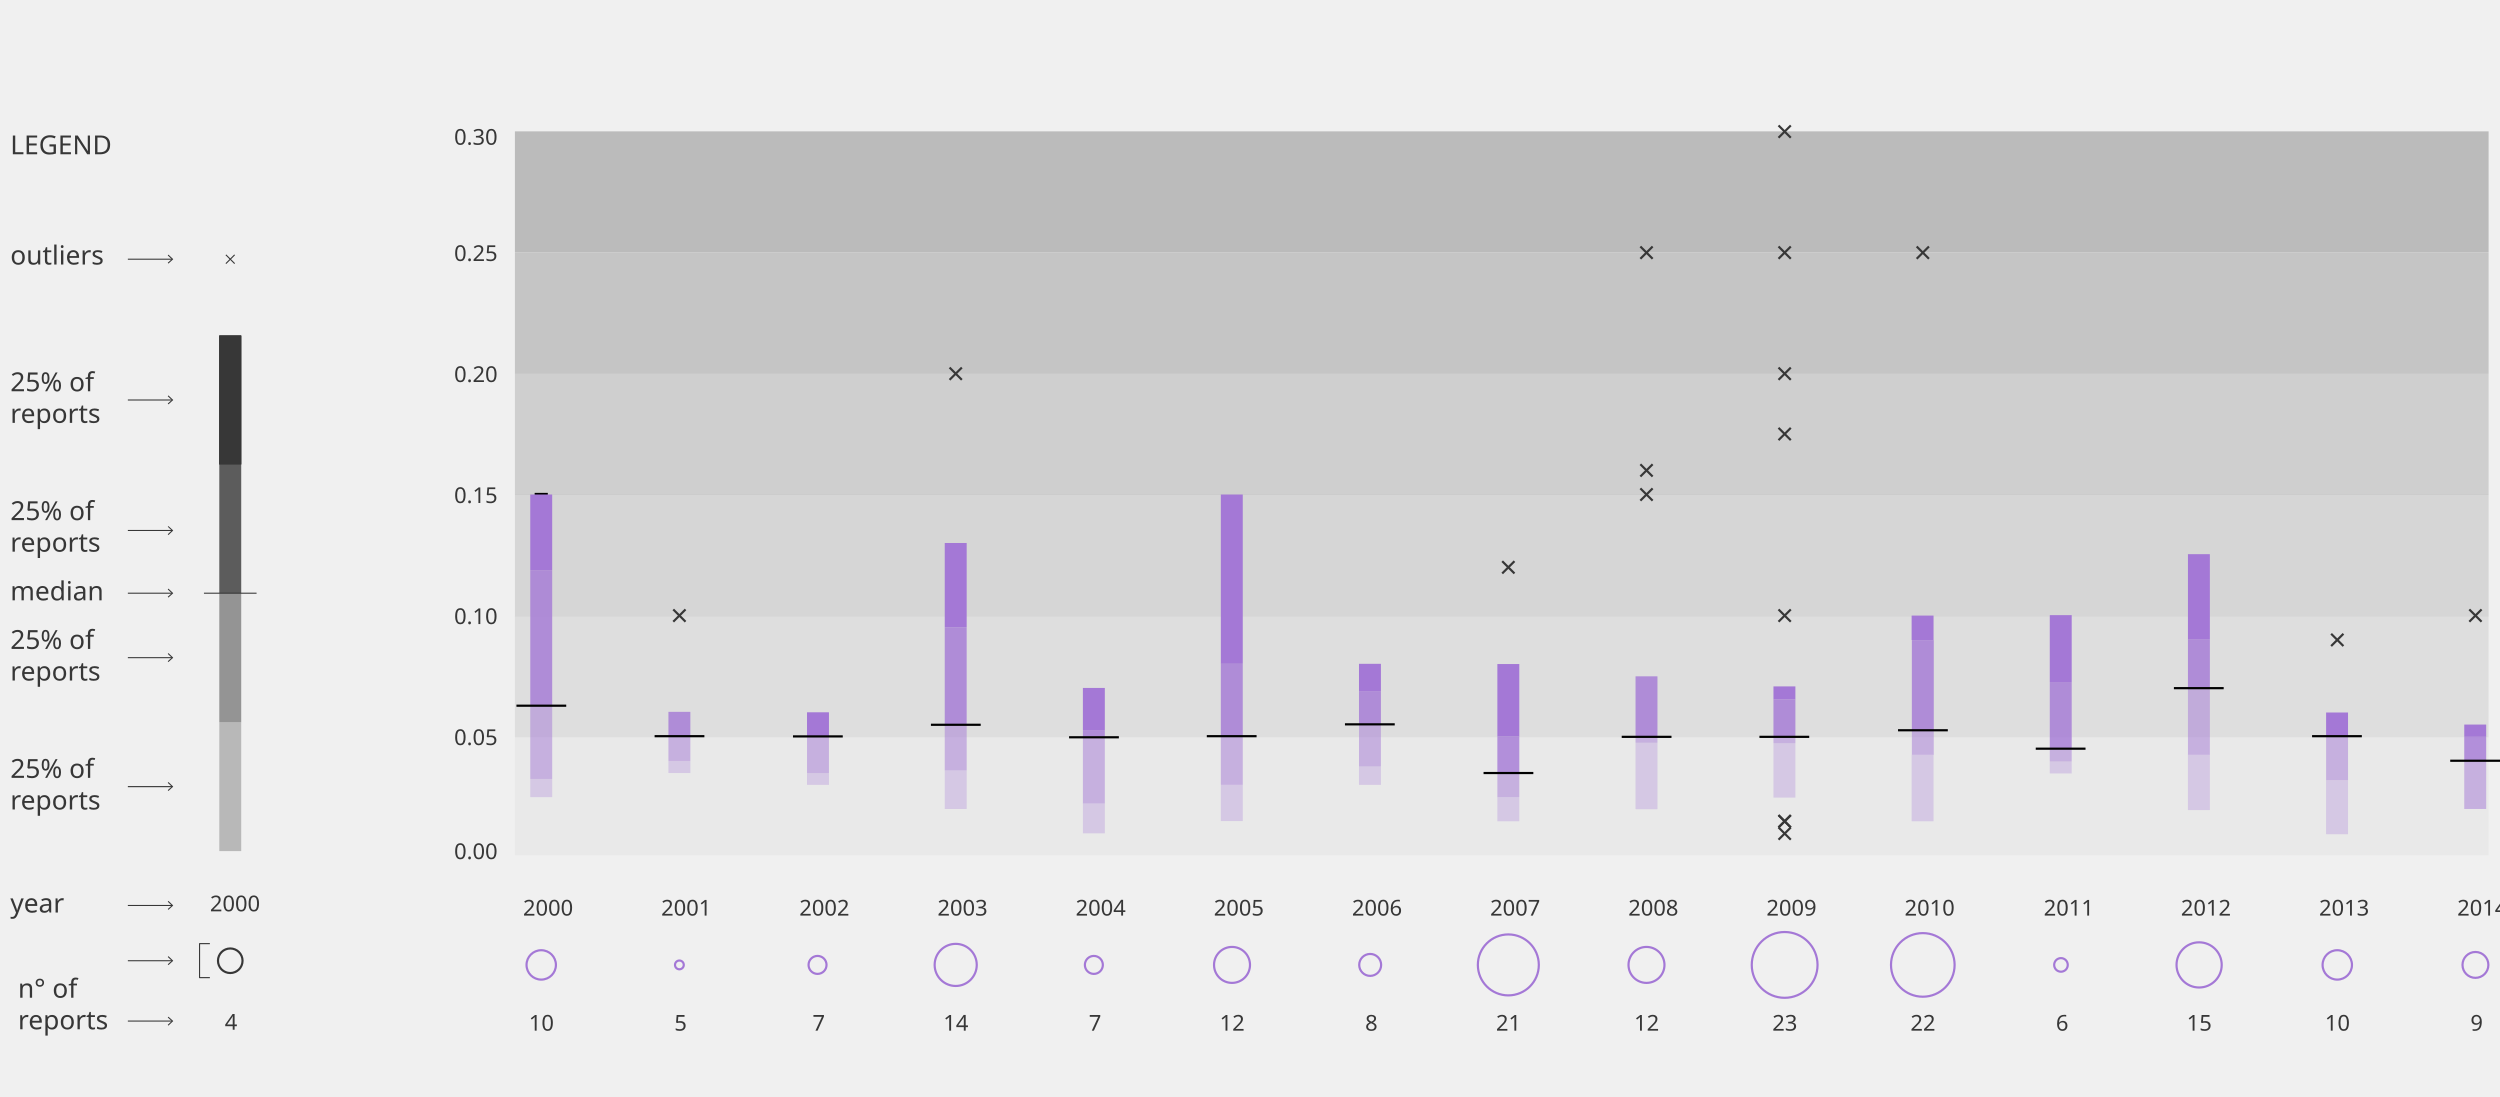
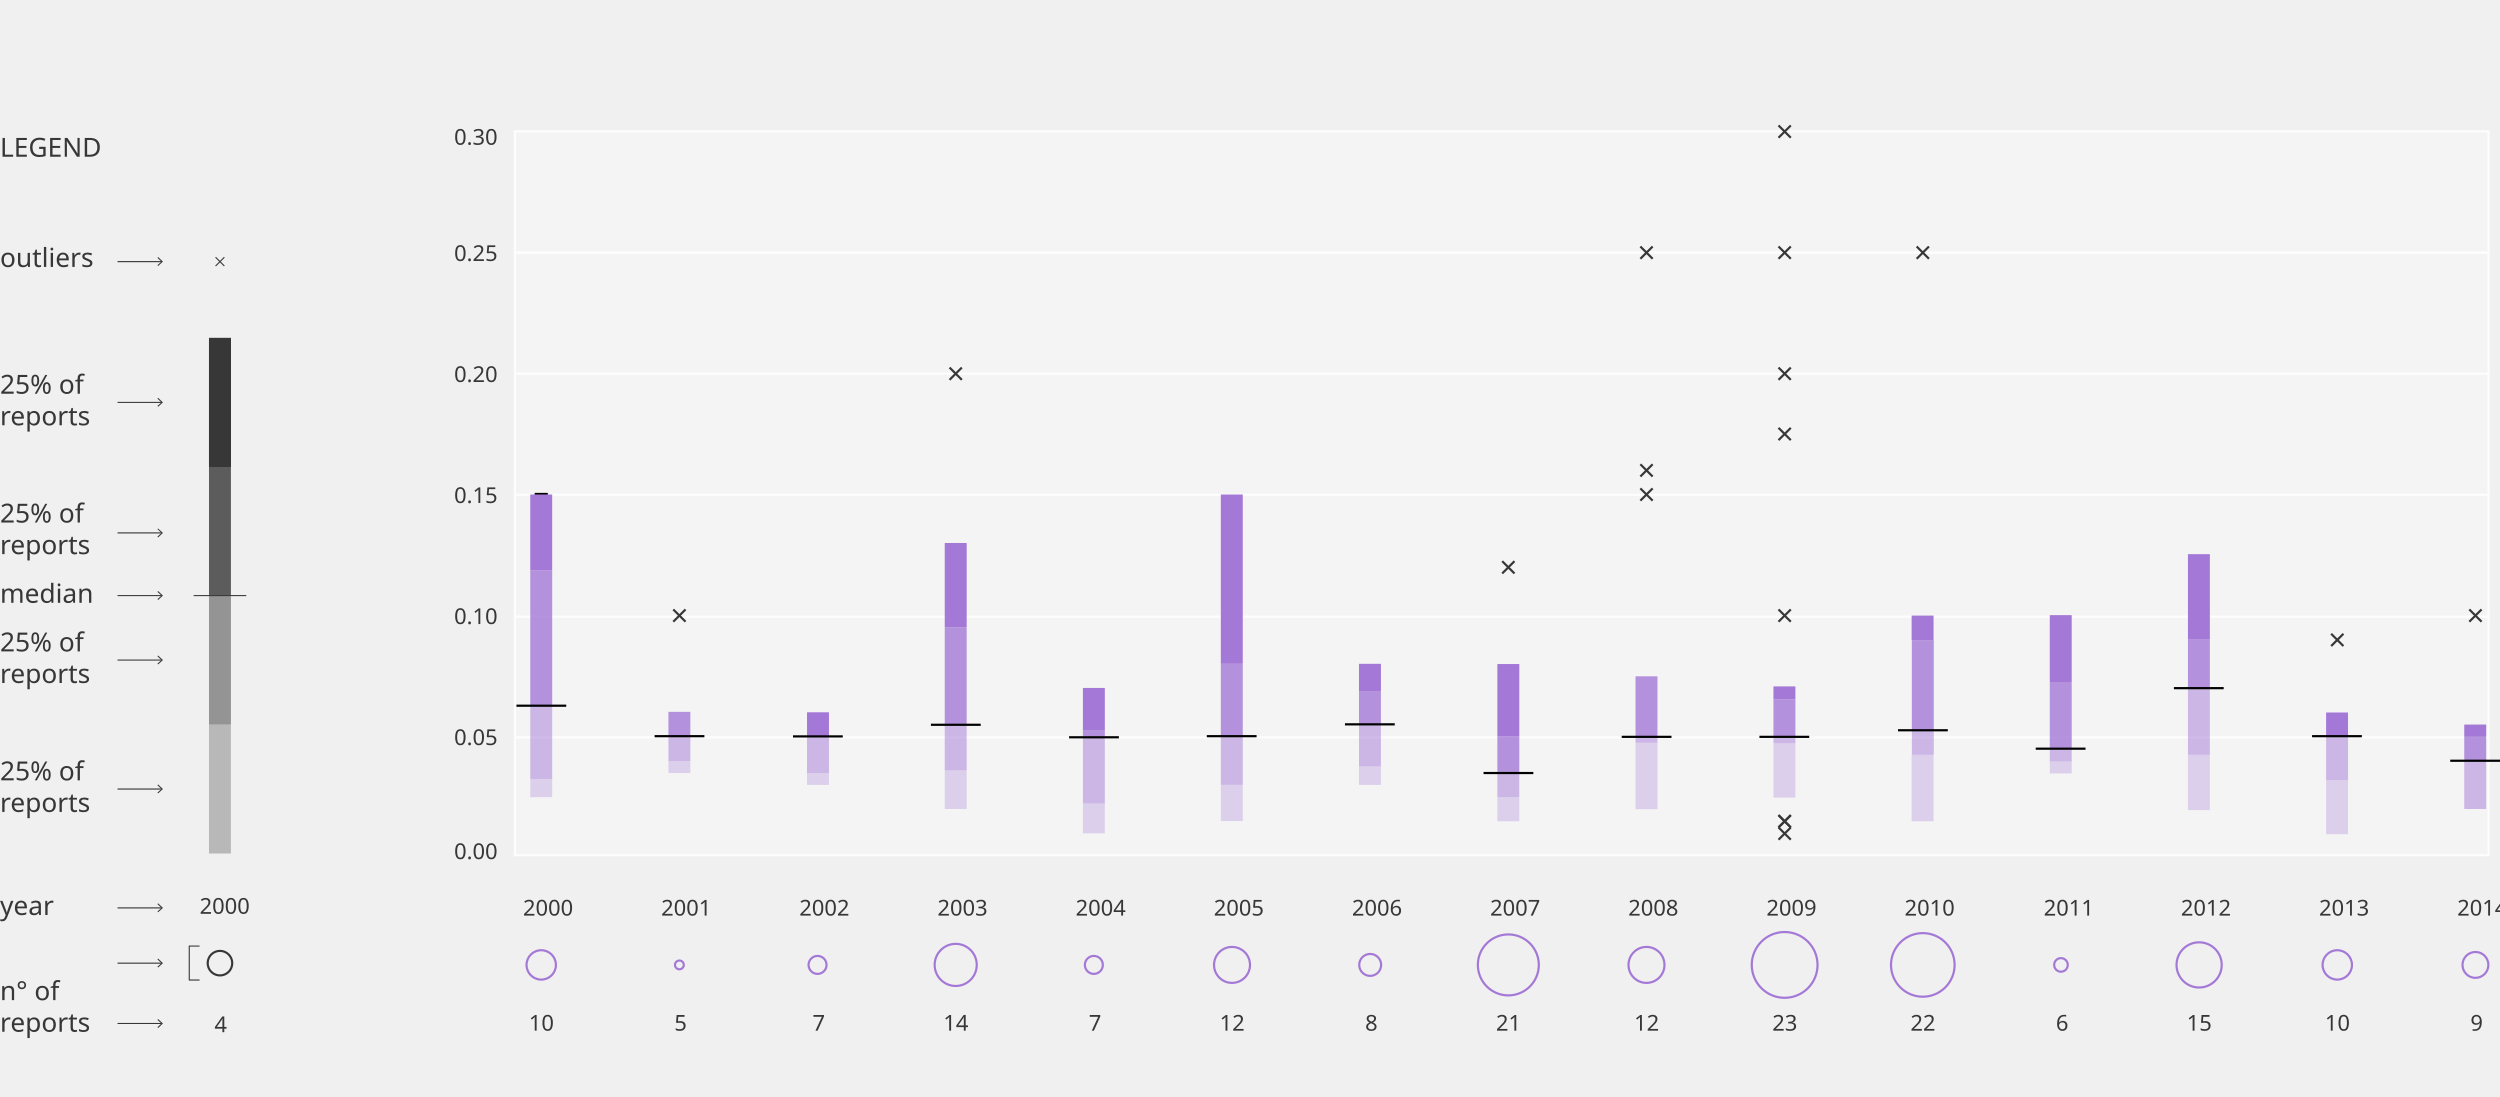
<svg xmlns="http://www.w3.org/2000/svg" xmlns:html="http://www.w3.org/1999/xhtml" version="1.1" x="0px" y="0px" viewBox="132 170.9 1140 500" style="enable-background:new 132 170.9 1140 500;" xml:space="preserve">
  <style type="text/css">
- 	.st0{opacity:3.000000e-02;}
- 	.st1{opacity:7.500000e-02;}
- 	.st2{opacity:0.11;}
- 	.st3{opacity:0.14;}
- 	.st4{opacity:0.18;}
- 	.st5{opacity:0.22;}
- 	.st6{fill:none;stroke:#373737;stroke-linejoin:round;}
- 	.st7{fill:none;stroke:#000000;stroke-width:1.5;}
- 	.st8{fill:none;stroke:#A478D6;stroke-width:10;stroke-miterlimit:10;}
- 	.st9{opacity:0.8;fill:none;stroke:#A478D6;stroke-width:10;stroke-miterlimit:10;}
- 	.st10{opacity:0.5;fill:none;stroke:#A478D6;stroke-width:10;stroke-miterlimit:10;}
- 	.st11{opacity:0.3;fill:none;stroke:#A478D6;stroke-width:10;stroke-miterlimit:10;}
- 	.st12{fill:#373737;}
- 	.st13{font-family:'SourceSansPro-Regular';}
- 	.st14{font-size:10px;}
- 	.st15{font-family:'SourceSansPro-Semibold';}
- 	.st16{fill:none;stroke:#A478D6;stroke-miterlimit:10;}
- 	.st17{font-family:'SourceSansPro-Light';}
- 	.st18{fill:#FFFFFF;stroke:#000000;stroke-miterlimit:10;}
- 	.st19{font-size:12px;}
- 	.st20{enable-background:new    ;}
- 	.st21{font-family:'SourceSansPro-Bold';}
- 	.st22{fill:none;stroke:#373737;stroke-width:0.985;}
- 	.st23{fill:none;stroke:#373737;stroke-width:10;stroke-miterlimit:10;}
- 	.st24{opacity:0.8;fill:none;stroke:#373737;stroke-width:10;stroke-miterlimit:10;enable-background:new    ;}
- 	.st25{opacity:0.5;fill:none;stroke:#373737;stroke-width:10;stroke-miterlimit:10;enable-background:new    ;}
- 	.st26{opacity:0.3;fill:none;stroke:#373737;stroke-width:10;stroke-miterlimit:10;enable-background:new    ;}
- 	.st27{fill:none;stroke:#373737;stroke-width:0.5;stroke-linejoin:round;}
+ 	.st0{fill:#F4F4F4;stroke:#FDFDFD;stroke-miterlimit:10;}
+ 	.st1{fill:none;stroke:#373737;stroke-linejoin:round;}
+ 	.st2{fill:none;stroke:#000000;stroke-width:1.5;}
+ 	.st3{fill:none;stroke:#A478D6;stroke-width:10;stroke-miterlimit:10;}
+ 	.st4{opacity:0.8;fill:none;stroke:#A478D6;stroke-width:10;stroke-miterlimit:10;}
+ 	.st5{opacity:0.5;fill:none;stroke:#A478D6;stroke-width:10;stroke-miterlimit:10;}
+ 	.st6{opacity:0.3;fill:none;stroke:#A478D6;stroke-width:10;stroke-miterlimit:10;}
+ 	.st7{fill:#373737;}
+ 	.st8{font-family:'SourceSansPro-Regular';}
+ 	.st9{font-size:10px;}
+ 	.st10{font-family:'SourceSansPro-Semibold';}
+ 	.st11{fill:none;stroke:#A478D6;stroke-miterlimit:10;}
+ 	.st12{font-family:'SourceSansPro-Light';}
+ 	.st13{fill:#FFFFFF;stroke:#000000;stroke-miterlimit:10;}
+ 	.st14{font-size:12px;}
+ 	.st15{font-family:'SourceSansPro-Bold';}
+ 	.st16{fill:none;stroke:#373737;stroke-width:0.985;}
+ 	.st17{fill:none;stroke:#373737;stroke-width:10;stroke-miterlimit:10;}
+ 	.st18{opacity:0.8;fill:none;stroke:#373737;stroke-width:10;stroke-miterlimit:10;enable-background:new    ;}
+ 	.st19{opacity:0.5;fill:none;stroke:#373737;stroke-width:10;stroke-miterlimit:10;enable-background:new    ;}
+ 	.st20{opacity:0.3;fill:none;stroke:#373737;stroke-width:10;stroke-miterlimit:10;enable-background:new    ;}
+ 	.st21{fill:none;stroke:#373737;stroke-width:0.5;stroke-linejoin:round;}
</style>
  <g id="misure">
</g>
  <g id="Layer_1">
    <html:defs>
      <html:style type="text/css">
			
body { font-family: 'Helvetica Neue', Helvetica, Arial, sans-serif; }
.box { font-size: 10px; }
.box line, .box rect, .box circle { fill: rgb(255, 255, 255); stroke: rgb(0, 0, 0); stroke-width: 1.5px; }
.box .center { stroke-dasharray: 3px, 3px; }
.box .outlier { fill: none; stroke: rgb(204, 204, 204); }
.axis { font-size: 12px; }
.axis path, .axis line { fill: none; stroke: rgb(0, 0, 0); shape-rendering: crispEdges; }
.x.axis path { fill: none; stroke: rgb(0, 0, 0); shape-rendering: crispEdges; }
				
		</html:style>
    </html:defs>
  </g>
  <g id="NUMERI">
</g>
  <g id="BOXPLOT_COLORATI">
</g>
  <g id="DI_LATO">
</g>
  <g id="ROBA_SOTTO">
</g>
  <g id="median">
    <g>
      <rect x="366.8" y="507.1" class="st0" width="900" height="53.8" />
-       <rect x="366.8" y="452.1" class="st1" width="900" height="55" />
-       <rect x="366.8" y="396.4" class="st2" width="900" height="55.7" />
-       <rect x="366.8" y="341.3" class="st3" width="900" height="55.2" />
-       <rect x="366.8" y="286.1" class="st4" width="900" height="55.2" />
-       <rect x="366.8" y="230.8" class="st5" width="900" height="55.2" />
-       <g>
-         <g>
-           <g>
-             <g>
-               <line class="st6" x1="444.6" y1="454.4" x2="439" y2="448.8" />
-               <line class="st6" x1="444.6" y1="448.8" x2="439" y2="454.4" />
-             </g>
-           </g>
-         </g>
-       </g>
-       <g>
-         <g>
-           <g>
-             <g>
-               <line class="st6" x1="570.6" y1="344.1" x2="565" y2="338.5" />
-               <line class="st6" x1="570.6" y1="338.5" x2="565" y2="344.1" />
-             </g>
-           </g>
-         </g>
-       </g>
-       <g>
-         <g>
-           <g>
-             <g>
-               <line class="st6" x1="822.6" y1="432.4" x2="817" y2="426.8" />
-               <line class="st6" x1="822.6" y1="426.8" x2="817" y2="432.4" />
-             </g>
-           </g>
-         </g>
-       </g>
-       <g>
-         <g>
-           <g>
-             <g>
-               <line class="st6" x1="885.6" y1="399.2" x2="880" y2="393.6" />
-               <line class="st6" x1="885.6" y1="393.6" x2="880" y2="399.2" />
-             </g>
-           </g>
-         </g>
-       </g>
-       <g>
-         <g>
-           <g>
-             <g>
-               <line class="st6" x1="885.6" y1="388.2" x2="880" y2="382.6" />
-               <line class="st6" x1="885.6" y1="382.6" x2="880" y2="388.2" />
-             </g>
-           </g>
-         </g>
-       </g>
-       <g>
-         <g>
-           <g>
-             <g>
-               <line class="st6" x1="885.6" y1="288.9" x2="880" y2="283.3" />
-               <line class="st6" x1="885.6" y1="283.3" x2="880" y2="288.9" />
-             </g>
-           </g>
-         </g>
-       </g>
-       <g>
-         <g>
-           <g>
-             <g>
-               <line class="st6" x1="948.6" y1="553.8" x2="943" y2="548.2" />
-               <line class="st6" x1="948.6" y1="548.2" x2="943" y2="553.8" />
-             </g>
-           </g>
-         </g>
-       </g>
-       <g>
-         <g>
-           <g>
-             <g>
-               <line class="st6" x1="948.6" y1="548.2" x2="943" y2="542.6" />
-               <line class="st6" x1="948.6" y1="542.6" x2="943" y2="548.2" />
-             </g>
-           </g>
-         </g>
-       </g>
-       <g>
-         <g>
-           <g>
-             <g>
-               <line class="st6" x1="948.6" y1="548.2" x2="943" y2="542.6" />
-               <line class="st6" x1="948.6" y1="542.6" x2="943" y2="548.2" />
-             </g>
-           </g>
-         </g>
-       </g>
-       <g>
-         <g>
-           <g>
-             <g>
-               <line class="st6" x1="948.6" y1="454.4" x2="943" y2="448.8" />
-               <line class="st6" x1="948.6" y1="448.8" x2="943" y2="454.4" />
-             </g>
-           </g>
-         </g>
-       </g>
-       <g>
-         <g>
-           <g>
-             <g>
-               <line class="st6" x1="948.6" y1="371.6" x2="943" y2="366" />
-               <line class="st6" x1="948.6" y1="366" x2="943" y2="371.6" />
-             </g>
-           </g>
-         </g>
-       </g>
-       <g>
-         <g>
-           <g>
-             <g>
-               <line class="st6" x1="948.6" y1="344.1" x2="943" y2="338.5" />
-               <line class="st6" x1="948.6" y1="338.5" x2="943" y2="344.1" />
-             </g>
-           </g>
-         </g>
-       </g>
-       <g>
-         <g>
-           <g>
-             <g>
-               <line class="st6" x1="948.6" y1="288.9" x2="943" y2="283.3" />
-               <line class="st6" x1="948.6" y1="283.3" x2="943" y2="288.9" />
-             </g>
-           </g>
-         </g>
-       </g>
-       <g>
-         <g>
-           <g>
-             <g>
-               <line class="st6" x1="948.6" y1="233.7" x2="943" y2="228.1" />
-               <line class="st6" x1="948.6" y1="228.1" x2="943" y2="233.7" />
-             </g>
-           </g>
-         </g>
-       </g>
-       <g>
-         <g>
-           <g>
-             <g>
-               <line class="st6" x1="1011.6" y1="288.9" x2="1006" y2="283.3" />
-               <line class="st6" x1="1011.6" y1="283.3" x2="1006" y2="288.9" />
-             </g>
-           </g>
-         </g>
-       </g>
-       <g>
-         <g>
-           <g>
-             <g>
-               <line class="st6" x1="1200.6" y1="465.5" x2="1195" y2="459.9" />
-               <line class="st6" x1="1200.6" y1="459.9" x2="1195" y2="465.5" />
-             </g>
-           </g>
-         </g>
-       </g>
-       <g>
-         <g>
-           <g>
-             <g>
-               <line class="st6" x1="1263.6" y1="454.4" x2="1258" y2="448.8" />
-               <line class="st6" x1="1263.6" y1="448.8" x2="1258" y2="454.4" />
+       <rect x="366.8" y="452.1" class="st0" width="900" height="55" />
+       <rect x="366.8" y="396.4" class="st0" width="900" height="55.7" />
+       <rect x="366.8" y="341.3" class="st0" width="900" height="55.2" />
+       <rect x="366.8" y="286.1" class="st0" width="900" height="55.2" />
+       <rect x="366.8" y="230.8" class="st0" width="900" height="55.2" />
+       <g>
+         <g>
+           <g>
+             <g>
+               <line class="st1" x1="444.6" y1="454.4" x2="439" y2="448.8" />
+               <line class="st1" x1="444.6" y1="448.8" x2="439" y2="454.4" />
+             </g>
+           </g>
+         </g>
+       </g>
+       <g>
+         <g>
+           <g>
+             <g>
+               <line class="st1" x1="570.6" y1="344.1" x2="565" y2="338.5" />
+               <line class="st1" x1="570.6" y1="338.5" x2="565" y2="344.1" />
+             </g>
+           </g>
+         </g>
+       </g>
+       <g>
+         <g>
+           <g>
+             <g>
+               <line class="st1" x1="822.6" y1="432.4" x2="817" y2="426.8" />
+               <line class="st1" x1="822.6" y1="426.8" x2="817" y2="432.4" />
+             </g>
+           </g>
+         </g>
+       </g>
+       <g>
+         <g>
+           <g>
+             <g>
+               <line class="st1" x1="885.6" y1="399.2" x2="880" y2="393.6" />
+               <line class="st1" x1="885.6" y1="393.6" x2="880" y2="399.2" />
+             </g>
+           </g>
+         </g>
+       </g>
+       <g>
+         <g>
+           <g>
+             <g>
+               <line class="st1" x1="885.6" y1="388.2" x2="880" y2="382.6" />
+               <line class="st1" x1="885.6" y1="382.6" x2="880" y2="388.2" />
+             </g>
+           </g>
+         </g>
+       </g>
+       <g>
+         <g>
+           <g>
+             <g>
+               <line class="st1" x1="885.6" y1="288.9" x2="880" y2="283.3" />
+               <line class="st1" x1="885.6" y1="283.3" x2="880" y2="288.9" />
+             </g>
+           </g>
+         </g>
+       </g>
+       <g>
+         <g>
+           <g>
+             <g>
+               <line class="st1" x1="948.6" y1="553.8" x2="943" y2="548.2" />
+               <line class="st1" x1="948.6" y1="548.2" x2="943" y2="553.8" />
+             </g>
+           </g>
+         </g>
+       </g>
+       <g>
+         <g>
+           <g>
+             <g>
+               <line class="st1" x1="948.6" y1="548.2" x2="943" y2="542.6" />
+               <line class="st1" x1="948.6" y1="542.6" x2="943" y2="548.2" />
+             </g>
+           </g>
+         </g>
+       </g>
+       <g>
+         <g>
+           <g>
+             <g>
+               <line class="st1" x1="948.6" y1="548.2" x2="943" y2="542.6" />
+               <line class="st1" x1="948.6" y1="542.6" x2="943" y2="548.2" />
+             </g>
+           </g>
+         </g>
+       </g>
+       <g>
+         <g>
+           <g>
+             <g>
+               <line class="st1" x1="948.6" y1="454.4" x2="943" y2="448.8" />
+               <line class="st1" x1="948.6" y1="448.8" x2="943" y2="454.4" />
+             </g>
+           </g>
+         </g>
+       </g>
+       <g>
+         <g>
+           <g>
+             <g>
+               <line class="st1" x1="948.6" y1="371.6" x2="943" y2="366" />
+               <line class="st1" x1="948.6" y1="366" x2="943" y2="371.6" />
+             </g>
+           </g>
+         </g>
+       </g>
+       <g>
+         <g>
+           <g>
+             <g>
+               <line class="st1" x1="948.6" y1="344.1" x2="943" y2="338.5" />
+               <line class="st1" x1="948.6" y1="338.5" x2="943" y2="344.1" />
+             </g>
+           </g>
+         </g>
+       </g>
+       <g>
+         <g>
+           <g>
+             <g>
+               <line class="st1" x1="948.6" y1="288.9" x2="943" y2="283.3" />
+               <line class="st1" x1="948.6" y1="283.3" x2="943" y2="288.9" />
+             </g>
+           </g>
+         </g>
+       </g>
+       <g>
+         <g>
+           <g>
+             <g>
+               <line class="st1" x1="948.6" y1="233.7" x2="943" y2="228.1" />
+               <line class="st1" x1="948.6" y1="228.1" x2="943" y2="233.7" />
+             </g>
+           </g>
+         </g>
+       </g>
+       <g>
+         <g>
+           <g>
+             <g>
+               <line class="st1" x1="1011.6" y1="288.9" x2="1006" y2="283.3" />
+               <line class="st1" x1="1011.6" y1="283.3" x2="1006" y2="288.9" />
+             </g>
+           </g>
+         </g>
+       </g>
+       <g>
+         <g>
+           <g>
+             <g>
+               <line class="st1" x1="1200.6" y1="465.5" x2="1195" y2="459.9" />
+               <line class="st1" x1="1200.6" y1="459.9" x2="1195" y2="465.5" />
+             </g>
+           </g>
+         </g>
+       </g>
+       <g>
+         <g>
+           <g>
+             <g>
+               <line class="st1" x1="1263.6" y1="454.4" x2="1258" y2="448.8" />
+               <line class="st1" x1="1263.6" y1="448.8" x2="1258" y2="454.4" />
            </g>
          </g>
        </g>
      </g>
      <g transform="translate(6,30)">
-         <line class="st7" x1="369.8" y1="366.4" x2="375.8" y2="366.4" />
-       </g>
-       <line class="st8" x1="378.8" y1="430.9" x2="378.8" y2="396.4" />
-       <line class="st9" x1="378.8" y1="493" x2="378.8" y2="430.9" />
-       <line class="st10" x1="378.8" y1="526.1" x2="378.8" y2="493" />
-       <line class="st11" x1="378.8" y1="534.4" x2="378.8" y2="526.1" />
-       <line class="st9" x1="441.8" y1="506.7" x2="441.8" y2="495.5" />
-       <line class="st10" x1="441.8" y1="517.9" x2="441.8" y2="506.7" />
-       <line class="st11" x1="441.8" y1="523.4" x2="441.8" y2="517.9" />
-       <line class="st8" x1="505" y1="506.7" x2="505" y2="495.7" />
-       <line class="st10" x1="505" y1="523.4" x2="505" y2="506.7" />
-       <line class="st11" x1="505" y1="528.8" x2="505" y2="523.4" />
-       <line class="st8" x1="567.8" y1="456.9" x2="567.8" y2="418.5" />
-       <line class="st9" x1="567.8" y1="501.3" x2="567.8" y2="456.9" />
-       <line class="st10" x1="567.8" y1="522.2" x2="567.8" y2="501.3" />
-       <line class="st11" x1="567.8" y1="539.8" x2="567.8" y2="522.2" />
-       <line class="st8" x1="630.8" y1="503.8" x2="630.8" y2="484.6" />
-       <line class="st9" x1="630.8" y1="506.8" x2="630.8" y2="503.8" />
-       <line class="st10" x1="630.8" y1="537.3" x2="630.8" y2="506.8" />
-       <line class="st11" x1="630.8" y1="550.9" x2="630.8" y2="537.3" />
-       <line class="st8" x1="693.7" y1="473.6" x2="693.7" y2="396.4" />
-       <line class="st9" x1="693.7" y1="506.8" x2="693.7" y2="473.6" />
-       <line class="st10" x1="693.7" y1="528.8" x2="693.7" y2="506.8" />
-       <line class="st11" x1="693.7" y1="545.3" x2="693.7" y2="528.8" />
-       <line class="st8" x1="756.7" y1="486.3" x2="756.7" y2="473.6" />
-       <line class="st9" x1="756.7" y1="501.3" x2="756.7" y2="486.3" />
-       <line class="st10" x1="756.7" y1="520.4" x2="756.7" y2="501.3" />
-       <line class="st11" x1="756.7" y1="528.8" x2="756.7" y2="520.4" />
-       <line class="st8" x1="819.8" y1="506.8" x2="819.8" y2="473.7" />
-       <line class="st9" x1="819.8" y1="523.4" x2="819.8" y2="506.8" />
-       <line class="st10" x1="819.8" y1="534.4" x2="819.8" y2="523.4" />
-       <line class="st11" x1="819.8" y1="545.4" x2="819.8" y2="534.4" />
-       <line class="st9" x1="882.8" y1="506.9" x2="882.8" y2="479.3" />
-       <line class="st10" x1="882.8" y1="509.6" x2="882.8" y2="506.9" />
-       <line class="st11" x1="882.8" y1="539.9" x2="882.8" y2="509.6" />
-       <line class="st8" x1="945.7" y1="489.9" x2="945.7" y2="483.9" />
-       <line class="st9" x1="945.7" y1="506.6" x2="945.7" y2="489.9" />
-       <line class="st10" x1="945.7" y1="509.8" x2="945.7" y2="506.6" />
-       <line class="st11" x1="945.7" y1="534.6" x2="945.7" y2="509.8" />
-       <line class="st8" x1="1008.7" y1="462.8" x2="1008.7" y2="451.6" />
-       <line class="st9" x1="1008.8" y1="503.9" x2="1008.8" y2="462.8" />
-       <line class="st10" x1="1008.8" y1="515.1" x2="1008.8" y2="503.9" />
-       <line class="st11" x1="1008.7" y1="545.4" x2="1008.7" y2="515.1" />
-       <line class="st8" x1="1071.7" y1="481.9" x2="1071.7" y2="451.4" />
-       <line class="st9" x1="1071.7" y1="512.3" x2="1071.7" y2="481.9" />
-       <line class="st10" x1="1071.7" y1="518.1" x2="1071.7" y2="512.3" />
-       <line class="st11" x1="1071.7" y1="523.6" x2="1071.7" y2="518.1" />
-       <line class="st8" x1="1134.7" y1="462.6" x2="1134.7" y2="423.6" />
-       <line class="st9" x1="1134.7" y1="484.8" x2="1134.7" y2="462.6" />
-       <line class="st10" x1="1134.7" y1="515.1" x2="1134.7" y2="484.8" />
-       <line class="st11" x1="1134.7" y1="540.3" x2="1134.7" y2="515.1" />
-       <line class="st8" x1="1197.7" y1="506.6" x2="1197.7" y2="495.8" />
-       <line class="st10" x1="1197.7" y1="526.6" x2="1197.7" y2="506.6" />
-       <line class="st11" x1="1197.7" y1="551.3" x2="1197.7" y2="526.6" />
-       <line class="st8" x1="1260.7" y1="506.9" x2="1260.7" y2="501.3" />
-       <line class="st9" x1="1260.7" y1="518.1" x2="1260.7" y2="506.9" />
-       <line class="st10" x1="1260.7" y1="539.8" x2="1260.7" y2="518.1" />
+         <line class="st2" x1="369.8" y1="366.4" x2="375.8" y2="366.4" />
+       </g>
+       <line class="st3" x1="378.8" y1="430.9" x2="378.8" y2="396.4" />
+       <line class="st4" x1="378.8" y1="493" x2="378.8" y2="430.9" />
+       <line class="st5" x1="378.8" y1="526.1" x2="378.8" y2="493" />
+       <line class="st6" x1="378.8" y1="534.4" x2="378.8" y2="526.1" />
+       <line class="st4" x1="441.8" y1="506.7" x2="441.8" y2="495.5" />
+       <line class="st5" x1="441.8" y1="517.9" x2="441.8" y2="506.7" />
+       <line class="st6" x1="441.8" y1="523.4" x2="441.8" y2="517.9" />
+       <line class="st3" x1="505" y1="506.7" x2="505" y2="495.7" />
+       <line class="st5" x1="505" y1="523.4" x2="505" y2="506.7" />
+       <line class="st6" x1="505" y1="528.8" x2="505" y2="523.4" />
+       <line class="st3" x1="567.8" y1="456.9" x2="567.8" y2="418.5" />
+       <line class="st4" x1="567.8" y1="501.3" x2="567.8" y2="456.9" />
+       <line class="st5" x1="567.8" y1="522.2" x2="567.8" y2="501.3" />
+       <line class="st6" x1="567.8" y1="539.8" x2="567.8" y2="522.2" />
+       <line class="st3" x1="630.8" y1="503.8" x2="630.8" y2="484.6" />
+       <line class="st4" x1="630.8" y1="506.8" x2="630.8" y2="503.8" />
+       <line class="st5" x1="630.8" y1="537.3" x2="630.8" y2="506.8" />
+       <line class="st6" x1="630.8" y1="550.9" x2="630.8" y2="537.3" />
+       <line class="st3" x1="693.7" y1="473.6" x2="693.7" y2="396.4" />
+       <line class="st4" x1="693.7" y1="506.8" x2="693.7" y2="473.6" />
+       <line class="st5" x1="693.7" y1="528.8" x2="693.7" y2="506.8" />
+       <line class="st6" x1="693.7" y1="545.3" x2="693.7" y2="528.8" />
+       <line class="st3" x1="756.7" y1="486.3" x2="756.7" y2="473.6" />
+       <line class="st4" x1="756.7" y1="501.3" x2="756.7" y2="486.3" />
+       <line class="st5" x1="756.7" y1="520.4" x2="756.7" y2="501.3" />
+       <line class="st6" x1="756.7" y1="528.8" x2="756.7" y2="520.4" />
+       <line class="st3" x1="819.8" y1="506.8" x2="819.8" y2="473.7" />
+       <line class="st4" x1="819.8" y1="523.4" x2="819.8" y2="506.8" />
+       <line class="st5" x1="819.8" y1="534.4" x2="819.8" y2="523.4" />
+       <line class="st6" x1="819.8" y1="545.4" x2="819.8" y2="534.4" />
+       <line class="st4" x1="882.8" y1="506.9" x2="882.8" y2="479.3" />
+       <line class="st5" x1="882.8" y1="509.6" x2="882.8" y2="506.9" />
+       <line class="st6" x1="882.8" y1="539.9" x2="882.8" y2="509.6" />
+       <line class="st3" x1="945.7" y1="489.9" x2="945.7" y2="483.9" />
+       <line class="st4" x1="945.7" y1="506.6" x2="945.7" y2="489.9" />
+       <line class="st5" x1="945.7" y1="509.8" x2="945.7" y2="506.6" />
+       <line class="st6" x1="945.7" y1="534.6" x2="945.7" y2="509.8" />
+       <line class="st3" x1="1008.7" y1="462.8" x2="1008.7" y2="451.6" />
+       <line class="st4" x1="1008.8" y1="503.9" x2="1008.8" y2="462.8" />
+       <line class="st5" x1="1008.8" y1="515.1" x2="1008.8" y2="503.9" />
+       <line class="st6" x1="1008.7" y1="545.4" x2="1008.7" y2="515.1" />
+       <line class="st3" x1="1071.7" y1="481.9" x2="1071.7" y2="451.4" />
+       <line class="st4" x1="1071.7" y1="512.3" x2="1071.7" y2="481.9" />
+       <line class="st5" x1="1071.7" y1="518.1" x2="1071.7" y2="512.3" />
+       <line class="st6" x1="1071.7" y1="523.6" x2="1071.7" y2="518.1" />
+       <line class="st3" x1="1134.7" y1="462.6" x2="1134.7" y2="423.6" />
+       <line class="st4" x1="1134.7" y1="484.8" x2="1134.7" y2="462.6" />
+       <line class="st5" x1="1134.7" y1="515.1" x2="1134.7" y2="484.8" />
+       <line class="st6" x1="1134.7" y1="540.3" x2="1134.7" y2="515.1" />
+       <line class="st3" x1="1197.7" y1="506.6" x2="1197.7" y2="495.8" />
+       <line class="st5" x1="1197.7" y1="526.6" x2="1197.7" y2="506.6" />
+       <line class="st6" x1="1197.7" y1="551.3" x2="1197.7" y2="526.6" />
+       <line class="st3" x1="1260.7" y1="506.9" x2="1260.7" y2="501.3" />
+       <line class="st4" x1="1260.7" y1="518.1" x2="1260.7" y2="506.9" />
+       <line class="st5" x1="1260.7" y1="539.8" x2="1260.7" y2="518.1" />
      <g transform="translate(0,0)">
        <g transform="translate(0,305.9197)">
-           <text transform="matrix(1 0 0 1 339.0707 204.73)" class="st12 st13 st14">0.05</text>
-           <text transform="matrix(1 0 0 1 339.0707 256.73)" class="st12 st13 st14">0.00</text>
+           <text transform="matrix(1 0 0 1 339.0707 204.73)" class="st7 st8 st9">0.05</text>
+           <text transform="matrix(1 0 0 1 339.0707 256.73)" class="st7 st8 st9">0.00</text>
        </g>
        <g transform="translate(0,250.7358)">
-           <text transform="matrix(1 0 0 1 339.0707 204.73)" class="st12 st13 st14">0.10</text>
+           <text transform="matrix(1 0 0 1 339.0707 204.73)" class="st7 st8 st9">0.10</text>
        </g>
        <g transform="translate(0,195.5518)">
-           <text transform="matrix(1 0 0 1 339.0707 204.73)" class="st12 st13 st14">0.15</text>
+           <text transform="matrix(1 0 0 1 339.0707 204.73)" class="st7 st8 st9">0.15</text>
        </g>
        <g transform="translate(0,140.3679)">
-           <text transform="matrix(1 0 0 1 339.0707 204.73)" class="st12 st13 st14">0.20</text>
+           <text transform="matrix(1 0 0 1 339.0707 204.73)" class="st7 st8 st9">0.20</text>
        </g>
        <g transform="translate(0,85.18395)">
-           <text transform="matrix(1 0 0 1 339.0707 204.73)" class="st12 st13 st14">0.25</text>
+           <text transform="matrix(1 0 0 1 339.0707 204.73)" class="st7 st8 st9">0.25</text>
        </g>
        <g transform="translate(0,85.18395)">
-           <text transform="matrix(1 0 0 1 339.0707 151.73)" class="st12 st13 st14">0.30</text>
+           <text transform="matrix(1 0 0 1 339.0707 151.73)" class="st7 st8 st9">0.30</text>
        </g>
      </g>
      <g transform="translate(0,440)">
-         <text transform="matrix(1 0 0 1 373.1523 200.89)" class="st12 st15 st14">10</text>
-         <text transform="matrix(1 0 0 1 439.4893 200.89)" class="st12 st15 st14">5</text>
-         <text transform="matrix(1 0 0 1 502.4893 200.89)" class="st12 st15 st14">7</text>
-         <text transform="matrix(1 0 0 1 562.1523 200.89)" class="st12 st15 st14">14</text>
-         <text transform="matrix(1 0 0 1 628.4893 200.89)" class="st12 st15 st14">7</text>
-         <text transform="matrix(1 0 0 1 688.1523 200.89)" class="st12 st15 st14">12</text>
-         <text transform="matrix(1 0 0 1 754.4893 200.89)" class="st12 st15 st14">8</text>
-         <text transform="matrix(1 0 0 1 814.1523 200.89)" class="st12 st15 st14">21</text>
-         <text transform="matrix(1 0 0 1 877.1523 200.89)" class="st12 st15 st14">12</text>
-         <text transform="matrix(1 0 0 1 940.1523 200.89)" class="st12 st15 st14">23</text>
-         <text transform="matrix(1 0 0 1 1003.152 200.89)" class="st12 st15 st14">22</text>
-         <text transform="matrix(1 0 0 1 1069.489 200.89)" class="st12 st15 st14">6</text>
-         <text transform="matrix(1 0 0 1 1129.152 200.89)" class="st12 st15 st14">15</text>
-         <text transform="matrix(1 0 0 1 1192.152 200.89)" class="st12 st15 st14">10</text>
-         <text transform="matrix(1 0 0 1 1258.489 200.89)" class="st12 st15 st14">9</text>
+         <text transform="matrix(1 0 0 1 373.1523 200.89)" class="st7 st10 st9">10</text>
+         <text transform="matrix(1 0 0 1 439.4893 200.89)" class="st7 st10 st9">5</text>
+         <text transform="matrix(1 0 0 1 502.4893 200.89)" class="st7 st10 st9">7</text>
+         <text transform="matrix(1 0 0 1 562.1523 200.89)" class="st7 st10 st9">14</text>
+         <text transform="matrix(1 0 0 1 628.4893 200.89)" class="st7 st10 st9">7</text>
+         <text transform="matrix(1 0 0 1 688.1523 200.89)" class="st7 st10 st9">12</text>
+         <text transform="matrix(1 0 0 1 754.4893 200.89)" class="st7 st10 st9">8</text>
+         <text transform="matrix(1 0 0 1 814.1523 200.89)" class="st7 st10 st9">21</text>
+         <text transform="matrix(1 0 0 1 877.1523 200.89)" class="st7 st10 st9">12</text>
+         <text transform="matrix(1 0 0 1 940.1523 200.89)" class="st7 st10 st9">23</text>
+         <text transform="matrix(1 0 0 1 1003.152 200.89)" class="st7 st10 st9">22</text>
+         <text transform="matrix(1 0 0 1 1069.489 200.89)" class="st7 st10 st9">6</text>
+         <text transform="matrix(1 0 0 1 1129.152 200.89)" class="st7 st10 st9">15</text>
+         <text transform="matrix(1 0 0 1 1192.152 200.89)" class="st7 st10 st9">10</text>
+         <text transform="matrix(1 0 0 1 1258.489 200.89)" class="st7 st10 st9">9</text>
      </g>
      <g transform="translate(0,410)">
-         <circle class="st16" cx="378.8" cy="200.9" r="6.7" />
-         <circle class="st16" cx="441.8" cy="200.9" r="2" />
-         <circle class="st16" cx="504.8" cy="200.9" r="4.1" />
-         <circle class="st16" cx="567.8" cy="200.9" r="9.6" />
-         <circle class="st16" cx="630.8" cy="200.9" r="4.1" />
-         <circle class="st16" cx="693.8" cy="200.9" r="8.2" />
-         <circle class="st16" cx="756.8" cy="200.9" r="5" />
-         <circle class="st16" cx="819.8" cy="200.9" r="13.9" />
-         <circle class="st16" cx="882.8" cy="200.9" r="8.2" />
-         <circle class="st16" cx="945.8" cy="200.9" r="15" />
-         <circle class="st16" cx="1008.8" cy="200.9" r="14.5" />
-         <circle class="st16" cx="1071.8" cy="200.9" r="3.1" />
-         <circle class="st16" cx="1134.8" cy="200.9" r="10.3" />
-         <circle class="st16" cx="1197.8" cy="200.9" r="6.7" />
-         <circle class="st16" cx="1260.8" cy="200.9" r="5.9" />
+         <circle class="st11" cx="378.8" cy="200.9" r="6.7" />
+         <circle class="st11" cx="441.8" cy="200.9" r="2" />
+         <circle class="st11" cx="504.8" cy="200.9" r="4.1" />
+         <circle class="st11" cx="567.8" cy="200.9" r="9.6" />
+         <circle class="st11" cx="630.8" cy="200.9" r="4.1" />
+         <circle class="st11" cx="693.8" cy="200.9" r="8.2" />
+         <circle class="st11" cx="756.8" cy="200.9" r="5" />
+         <circle class="st11" cx="819.8" cy="200.9" r="13.9" />
+         <circle class="st11" cx="882.8" cy="200.9" r="8.2" />
+         <circle class="st11" cx="945.8" cy="200.9" r="15" />
+         <circle class="st11" cx="1008.8" cy="200.9" r="14.5" />
+         <circle class="st11" cx="1071.8" cy="200.9" r="3.1" />
+         <circle class="st11" cx="1134.8" cy="200.9" r="10.3" />
+         <circle class="st11" cx="1197.8" cy="200.9" r="6.7" />
+         <circle class="st11" cx="1260.8" cy="200.9" r="5.9" />
      </g>
      <g transform="translate(0,370)">
        <g transform="translate(9,0)">
-           <text transform="matrix(1 0 0 1 361.4785 218.41)" class="st12 st17 st14">2000</text>
+           <text transform="matrix(1 0 0 1 361.4785 218.41)" class="st7 st12 st9">2000</text>
        </g>
        <g transform="translate(72,0)">
-           <text transform="matrix(1 0 0 1 361.4785 218.41)" class="st12 st17 st14">2001</text>
+           <text transform="matrix(1 0 0 1 361.4785 218.41)" class="st7 st12 st9">2001</text>
        </g>
        <g transform="translate(135,0)">
-           <text transform="matrix(1 0 0 1 361.4785 218.41)" class="st12 st17 st14">2002</text>
+           <text transform="matrix(1 0 0 1 361.4785 218.41)" class="st7 st12 st9">2002</text>
        </g>
        <g transform="translate(198,0)">
-           <text transform="matrix(1 0 0 1 361.4785 218.41)" class="st12 st17 st14">2003</text>
+           <text transform="matrix(1 0 0 1 361.4785 218.41)" class="st7 st12 st9">2003</text>
        </g>
        <g transform="translate(261,0)">
-           <text transform="matrix(1 0 0 1 361.4785 218.41)" class="st12 st17 st14">2004</text>
+           <text transform="matrix(1 0 0 1 361.4785 218.41)" class="st7 st12 st9">2004</text>
        </g>
        <g transform="translate(324,0)">
-           <text transform="matrix(1 0 0 1 361.4785 218.41)" class="st12 st17 st14">2005</text>
+           <text transform="matrix(1 0 0 1 361.4785 218.41)" class="st7 st12 st9">2005</text>
        </g>
        <g transform="translate(387,0)">
-           <text transform="matrix(1 0 0 1 361.4785 218.41)" class="st12 st17 st14">2006</text>
+           <text transform="matrix(1 0 0 1 361.4785 218.41)" class="st7 st12 st9">2006</text>
        </g>
        <g transform="translate(450,0)">
-           <text transform="matrix(1 0 0 1 361.4785 218.41)" class="st12 st17 st14">2007</text>
+           <text transform="matrix(1 0 0 1 361.4785 218.41)" class="st7 st12 st9">2007</text>
        </g>
        <g transform="translate(513,0)">
-           <text transform="matrix(1 0 0 1 361.4785 218.41)" class="st12 st17 st14">2008</text>
+           <text transform="matrix(1 0 0 1 361.4785 218.41)" class="st7 st12 st9">2008</text>
        </g>
        <g transform="translate(576,0)">
-           <text transform="matrix(1 0 0 1 361.4785 218.41)" class="st12 st17 st14">2009</text>
+           <text transform="matrix(1 0 0 1 361.4785 218.41)" class="st7 st12 st9">2009</text>
        </g>
        <g transform="translate(639,0)">
-           <text transform="matrix(1 0 0 1 361.4785 218.41)" class="st12 st17 st14">2010</text>
+           <text transform="matrix(1 0 0 1 361.4785 218.41)" class="st7 st12 st9">2010</text>
        </g>
        <g transform="translate(702,0)">
-           <text transform="matrix(1 0 0 1 361.9238 218.41)" class="st12 st17 st14">2011</text>
+           <text transform="matrix(1 0 0 1 361.9238 218.41)" class="st7 st12 st9">2011</text>
        </g>
        <g transform="translate(765,0)">
-           <text transform="matrix(1 0 0 1 361.4785 218.41)" class="st12 st17 st14">2012</text>
+           <text transform="matrix(1 0 0 1 361.4785 218.41)" class="st7 st12 st9">2012</text>
        </g>
        <g transform="translate(828,0)">
-           <text transform="matrix(1 0 0 1 361.4785 218.41)" class="st12 st17 st14">2013</text>
+           <text transform="matrix(1 0 0 1 361.4785 218.41)" class="st7 st12 st9">2013</text>
        </g>
        <g transform="translate(891,0)">
-           <text transform="matrix(1 0 0 1 361.4785 218.41)" class="st12 st17 st14">2014</text>
-         </g>
-       </g>
-       <line class="st18" x1="367.5" y1="492.7" x2="390.2" y2="492.7" />
-       <line class="st18" x1="430.5" y1="506.6" x2="453.2" y2="506.6" />
-       <line class="st18" x1="493.6" y1="506.7" x2="516.3" y2="506.7" />
-       <line class="st18" x1="556.5" y1="501.4" x2="579.2" y2="501.4" />
-       <line class="st18" x1="619.5" y1="507.1" x2="642.2" y2="507.1" />
-       <line class="st18" x1="682.3" y1="506.6" x2="705" y2="506.6" />
-       <line class="st18" x1="745.3" y1="501.2" x2="768" y2="501.2" />
-       <line class="st18" x1="808.5" y1="523.4" x2="831.2" y2="523.4" />
-       <line class="st18" x1="871.5" y1="506.9" x2="894.2" y2="506.9" />
-       <line class="st18" x1="934.3" y1="506.9" x2="957" y2="506.9" />
-       <line class="st18" x1="997.5" y1="503.9" x2="1020.2" y2="503.9" />
-       <line class="st18" x1="1060.3" y1="512.3" x2="1083" y2="512.3" />
-       <line class="st18" x1="1123.3" y1="484.7" x2="1146" y2="484.7" />
-       <line class="st18" x1="1186.3" y1="506.6" x2="1209" y2="506.6" />
-       <line class="st18" x1="1249.3" y1="517.8" x2="1272" y2="517.8" />
+           <text transform="matrix(1 0 0 1 361.4785 218.41)" class="st7 st12 st9">2014</text>
+         </g>
+       </g>
+       <line class="st13" x1="367.5" y1="492.7" x2="390.2" y2="492.7" />
+       <line class="st13" x1="430.5" y1="506.6" x2="453.2" y2="506.6" />
+       <line class="st13" x1="493.6" y1="506.7" x2="516.3" y2="506.7" />
+       <line class="st13" x1="556.5" y1="501.4" x2="579.2" y2="501.4" />
+       <line class="st13" x1="619.5" y1="507.1" x2="642.2" y2="507.1" />
+       <line class="st13" x1="682.3" y1="506.6" x2="705" y2="506.6" />
+       <line class="st13" x1="745.3" y1="501.2" x2="768" y2="501.2" />
+       <line class="st13" x1="808.5" y1="523.4" x2="831.2" y2="523.4" />
+       <line class="st13" x1="871.5" y1="506.9" x2="894.2" y2="506.9" />
+       <line class="st13" x1="934.3" y1="506.9" x2="957" y2="506.9" />
+       <line class="st13" x1="997.5" y1="503.9" x2="1020.2" y2="503.9" />
+       <line class="st13" x1="1060.3" y1="512.3" x2="1083" y2="512.3" />
+       <line class="st13" x1="1123.3" y1="484.7" x2="1146" y2="484.7" />
+       <line class="st13" x1="1186.3" y1="506.6" x2="1209" y2="506.6" />
+       <line class="st13" x1="1249.3" y1="517.8" x2="1272" y2="517.8" />
    </g>
-     <g>
-       <text transform="matrix(1 0 0 1 136.7 291.5166)" class="st12 st17 st19">outliers</text>
-       <text transform="matrix(1 0 0 1 136.7 466.818)" class="st20">
-         <tspan x="0" y="0" class="st12 st17 st19">25% of</tspan>
-         <tspan x="0" y="14.4" class="st12 st17 st19">reports</tspan>
-       </text>
-       <text transform="matrix(1 0 0 1 136.6998 525.6174)" class="st20">
-         <tspan x="0" y="0" class="st12 st17 st19">25% of</tspan>
-         <tspan x="0" y="14.4" class="st12 st17 st19">reports</tspan>
-       </text>
-       <text transform="matrix(1 0 0 1 136.6998 587.0127)" class="st12 st17 st19">year</text>
-       <text transform="matrix(1 0 0 1 136.6997 349.3174)" class="st20">
-         <tspan x="0" y="0" class="st12 st17 st19">25% of</tspan>
-         <tspan x="0" y="14.4" class="st12 st17 st19">reports</tspan>
-       </text>
-       <text transform="matrix(1 0 0 1 136.6995 408.0677)" class="st20">
-         <tspan x="0" y="0" class="st12 st17 st19">25% of</tspan>
-         <tspan x="0" y="14.4" class="st12 st17 st19">reports</tspan>
-       </text>
-       <text transform="matrix(1 0 0 1 136.7 241.2538)" class="st12 st21 st19">LEGEND</text>
-       <text transform="matrix(1 0 0 1 136.6997 444.6531)" class="st12 st17 st19">median</text>
-       <g>
-         <text transform="matrix(1 0 0 1 140.1996 625.8562)" class="st20">
-           <tspan x="0" y="0" class="st12 st17 st19">n° of</tspan>
-           <tspan x="0" y="14.4" class="st12 st17 st19">reports</tspan>
-         </text>
-       </g>
-       <circle class="st22" cx="237" cy="609" r="5.6" />
-       <text transform="matrix(1 0 0 1 227.7201 586.4699)" class="st12 st17 st14">2000</text>
-       <line class="st23" x1="237" y1="382.7" x2="237" y2="323.9" />
-       <line class="st23" x1="237" y1="382.7" x2="237" y2="323.9" />
-       <line class="st24" x1="237" y1="441.4" x2="237" y2="382.7" />
-       <line class="st23" x1="237" y1="382.7" x2="237" y2="323.9" />
-       <line class="st25" x1="237" y1="500.2" x2="237" y2="441.4" />
-       <line class="st26" x1="237" y1="559" x2="237" y2="500.2" />
-       <line class="st27" x1="225" y1="441.4" x2="249" y2="441.4" />
-       <text transform="matrix(1 0 0 1 234.4961 640.4708)" class="st12 st21 st14">4</text>
-       <line class="st27" x1="239" y1="291.1" x2="235" y2="287.1" />
-       <line class="st27" x1="239" y1="287.1" x2="235" y2="291.1" />
-       <g>
-         <g>
-           <line class="st27" x1="210.5" y1="289.1" x2="190.3" y2="289.1" />
-           <g>
-             <polygon class="st12" points="208.8,287 208.5,287.4 210.3,289.1 208.5,290.7 208.8,291.1 211,289.1      " />
-           </g>
-         </g>
-       </g>
-       <g>
-         <g>
-           <line class="st27" x1="210.5" y1="353.3" x2="190.3" y2="353.3" />
-           <g>
-             <polygon class="st12" points="208.8,351.2 208.5,351.6 210.3,353.3 208.5,354.9 208.8,355.3 211,353.3      " />
-           </g>
-         </g>
-       </g>
-       <g>
-         <g>
-           <line class="st27" x1="210.5" y1="412.8" x2="190.3" y2="412.8" />
-           <g>
-             <polygon class="st12" points="208.8,410.8 208.5,411.1 210.3,412.8 208.5,414.5 208.8,414.9 211,412.8      " />
-           </g>
-         </g>
-       </g>
-       <g>
-         <g>
-           <line class="st27" x1="210.5" y1="441.4" x2="190.3" y2="441.4" />
-           <g>
-             <polygon class="st12" points="208.8,439.3 208.5,439.7 210.3,441.4 208.5,443 208.8,443.4 211,441.4      " />
-           </g>
-         </g>
-       </g>
-       <g>
-         <g>
-           <line class="st27" x1="210.5" y1="470.8" x2="190.3" y2="470.8" />
-           <g>
-             <polygon class="st12" points="208.8,468.7 208.5,469.1 210.3,470.8 208.5,472.4 208.8,472.8 211,470.8      " />
-           </g>
-         </g>
-       </g>
-       <g>
-         <g>
-           <line class="st27" x1="210.5" y1="529.6" x2="190.3" y2="529.6" />
-           <g>
-             <polygon class="st12" points="208.8,527.5 208.5,527.9 210.3,529.6 208.5,531.2 208.8,531.6 211,529.6      " />
-           </g>
-         </g>
-       </g>
-       <g>
-         <g>
-           <line class="st27" x1="210.5" y1="583.8" x2="190.3" y2="583.8" />
-           <g>
-             <polygon class="st12" points="208.8,581.7 208.5,582.1 210.3,583.8 208.5,585.4 208.8,585.8 211,583.8      " />
-           </g>
-         </g>
-       </g>
-       <g>
-         <g>
-           <line class="st27" x1="210.5" y1="609" x2="190.3" y2="609" />
-           <g>
-             <polygon class="st12" points="208.8,606.9 208.5,607.3 210.3,609 208.5,610.6 208.8,611 211,609      " />
-           </g>
-         </g>
-       </g>
-       <g>
-         <g>
-           <line class="st27" x1="210.5" y1="636.5" x2="190.3" y2="636.5" />
-           <g>
-             <polygon class="st12" points="208.8,634.5 208.5,634.9 210.3,636.5 208.5,638.2 208.8,638.6 211,636.5      " />
-           </g>
-         </g>
-       </g>
-       <polyline class="st27" points="227.7,601.2 223,601.2 223,616.7 227.7,616.7   " />
+     <g id="mediane">
+       <g>
+         <text transform="matrix(1 0 0 1 132.0003 292.6335)" class="st7 st12 st14">outliers</text>
+         <text transform="matrix(1 0 0 1 132.0003 467.935)" class="st7 st12 st14">25% of</text>
+         <text transform="matrix(1 0 0 1 132.0003 482.335)" class="st7 st12 st14">reports</text>
+         <text transform="matrix(1 0 0 1 132.0001 526.7344)" class="st7 st12 st14">25% of</text>
+         <text transform="matrix(1 0 0 1 132.0001 541.1343)" class="st7 st12 st14">reports</text>
+         <text transform="matrix(1 0 0 1 132.0001 588.1297)" class="st7 st12 st14">year</text>
+         <text transform="matrix(1 0 0 1 132 350.4344)" class="st7 st12 st14">25% of</text>
+         <text transform="matrix(1 0 0 1 132 364.8344)" class="st7 st12 st14">reports</text>
+         <text transform="matrix(1 0 0 1 131.9998 409.1847)" class="st7 st12 st14">25% of</text>
+         <text transform="matrix(1 0 0 1 131.9998 423.5847)" class="st7 st12 st14">reports</text>
+         <text transform="matrix(1 0 0 1 132.0003 242.3708)" class="st7 st15 st14">LEGEND</text>
+         <text transform="matrix(1 0 0 1 132 445.7701)" class="st7 st12 st14">median</text>
+         <g>
+           <text transform="matrix(1 0 0 1 131.9999 626.9732)" class="st7 st12 st14">n° of</text>
+           <text transform="matrix(1 0 0 1 131.9999 641.3732)" class="st7 st12 st14">reports</text>
+         </g>
+         <circle class="st16" cx="232.3" cy="610.1" r="5.6" />
+         <text transform="matrix(1 0 0 1 223.0204 587.5869)" class="st7 st12 st9">2000</text>
+         <line class="st17" x1="232.3" y1="383.8" x2="232.3" y2="325" />
+         <line class="st17" x1="232.3" y1="383.8" x2="232.3" y2="325" />
+         <line class="st18" x1="232.3" y1="442.5" x2="232.3" y2="383.8" />
+         <line class="st17" x1="232.3" y1="383.8" x2="232.3" y2="325" />
+         <line class="st19" x1="232.3" y1="501.3" x2="232.3" y2="442.5" />
+         <line class="st20" x1="232.3" y1="560.1" x2="232.3" y2="501.3" />
+         <line class="st21" x1="220.3" y1="442.5" x2="244.3" y2="442.5" />
+         <text transform="matrix(1 0 0 1 229.7964 641.5878)" class="st7 st15 st9">4</text>
+         <line class="st21" x1="234.3" y1="292.2" x2="230.3" y2="288.2" />
+         <line class="st21" x1="234.3" y1="288.2" x2="230.3" y2="292.2" />
+         <g>
+           <g>
+             <line class="st21" x1="205.8" y1="290.2" x2="185.6" y2="290.2" />
+             <g>
+               <polygon class="st7" points="204.1,288.1 203.8,288.5 205.6,290.2 203.8,291.8 204.1,292.2 206.3,290.2       " />
+             </g>
+           </g>
+         </g>
+         <g>
+           <g>
+             <line class="st21" x1="205.8" y1="354.4" x2="185.6" y2="354.4" />
+             <g>
+               <polygon class="st7" points="204.1,352.3 203.8,352.7 205.6,354.4 203.8,356 204.1,356.4 206.3,354.4       " />
+             </g>
+           </g>
+         </g>
+         <g>
+           <g>
+             <line class="st21" x1="205.8" y1="413.9" x2="185.6" y2="413.9" />
+             <g>
+               <polygon class="st7" points="204.1,411.9 203.8,412.2 205.6,413.9 203.8,415.6 204.1,416 206.3,413.9       " />
+             </g>
+           </g>
+         </g>
+         <g>
+           <g>
+             <line class="st21" x1="205.8" y1="442.5" x2="185.6" y2="442.5" />
+             <g>
+               <polygon class="st7" points="204.1,440.4 203.8,440.8 205.6,442.5 203.8,444.1 204.1,444.5 206.3,442.5       " />
+             </g>
+           </g>
+         </g>
+         <g>
+           <g>
+             <line class="st21" x1="205.8" y1="471.9" x2="185.6" y2="471.9" />
+             <g>
+               <polygon class="st7" points="204.1,469.8 203.8,470.2 205.6,471.9 203.8,473.5 204.1,473.9 206.3,471.9       " />
+             </g>
+           </g>
+         </g>
+         <g>
+           <g>
+             <line class="st21" x1="205.8" y1="530.7" x2="185.6" y2="530.7" />
+             <g>
+               <polygon class="st7" points="204.1,528.6 203.8,529 205.6,530.7 203.8,532.3 204.1,532.7 206.3,530.7       " />
+             </g>
+           </g>
+         </g>
+         <g>
+           <g>
+             <line class="st21" x1="205.8" y1="584.9" x2="185.6" y2="584.9" />
+             <g>
+               <polygon class="st7" points="204.1,582.8 203.8,583.2 205.6,584.9 203.8,586.5 204.1,586.9 206.3,584.9       " />
+             </g>
+           </g>
+         </g>
+         <g>
+           <g>
+             <line class="st21" x1="205.8" y1="610.1" x2="185.6" y2="610.1" />
+             <g>
+               <polygon class="st7" points="204.1,608 203.8,608.4 205.6,610.1 203.8,611.7 204.1,612.1 206.3,610.1       " />
+             </g>
+           </g>
+         </g>
+         <g>
+           <g>
+             <line class="st21" x1="205.8" y1="637.6" x2="185.6" y2="637.6" />
+             <g>
+               <polygon class="st7" points="204.1,635.6 203.8,636 205.6,637.6 203.8,639.3 204.1,639.7 206.3,637.6       " />
+             </g>
+           </g>
+         </g>
+         <polyline class="st21" points="223,602.3 218.3,602.3 218.3,617.8 223,617.8    " />
+       </g>
    </g>
  </g>
</svg>
